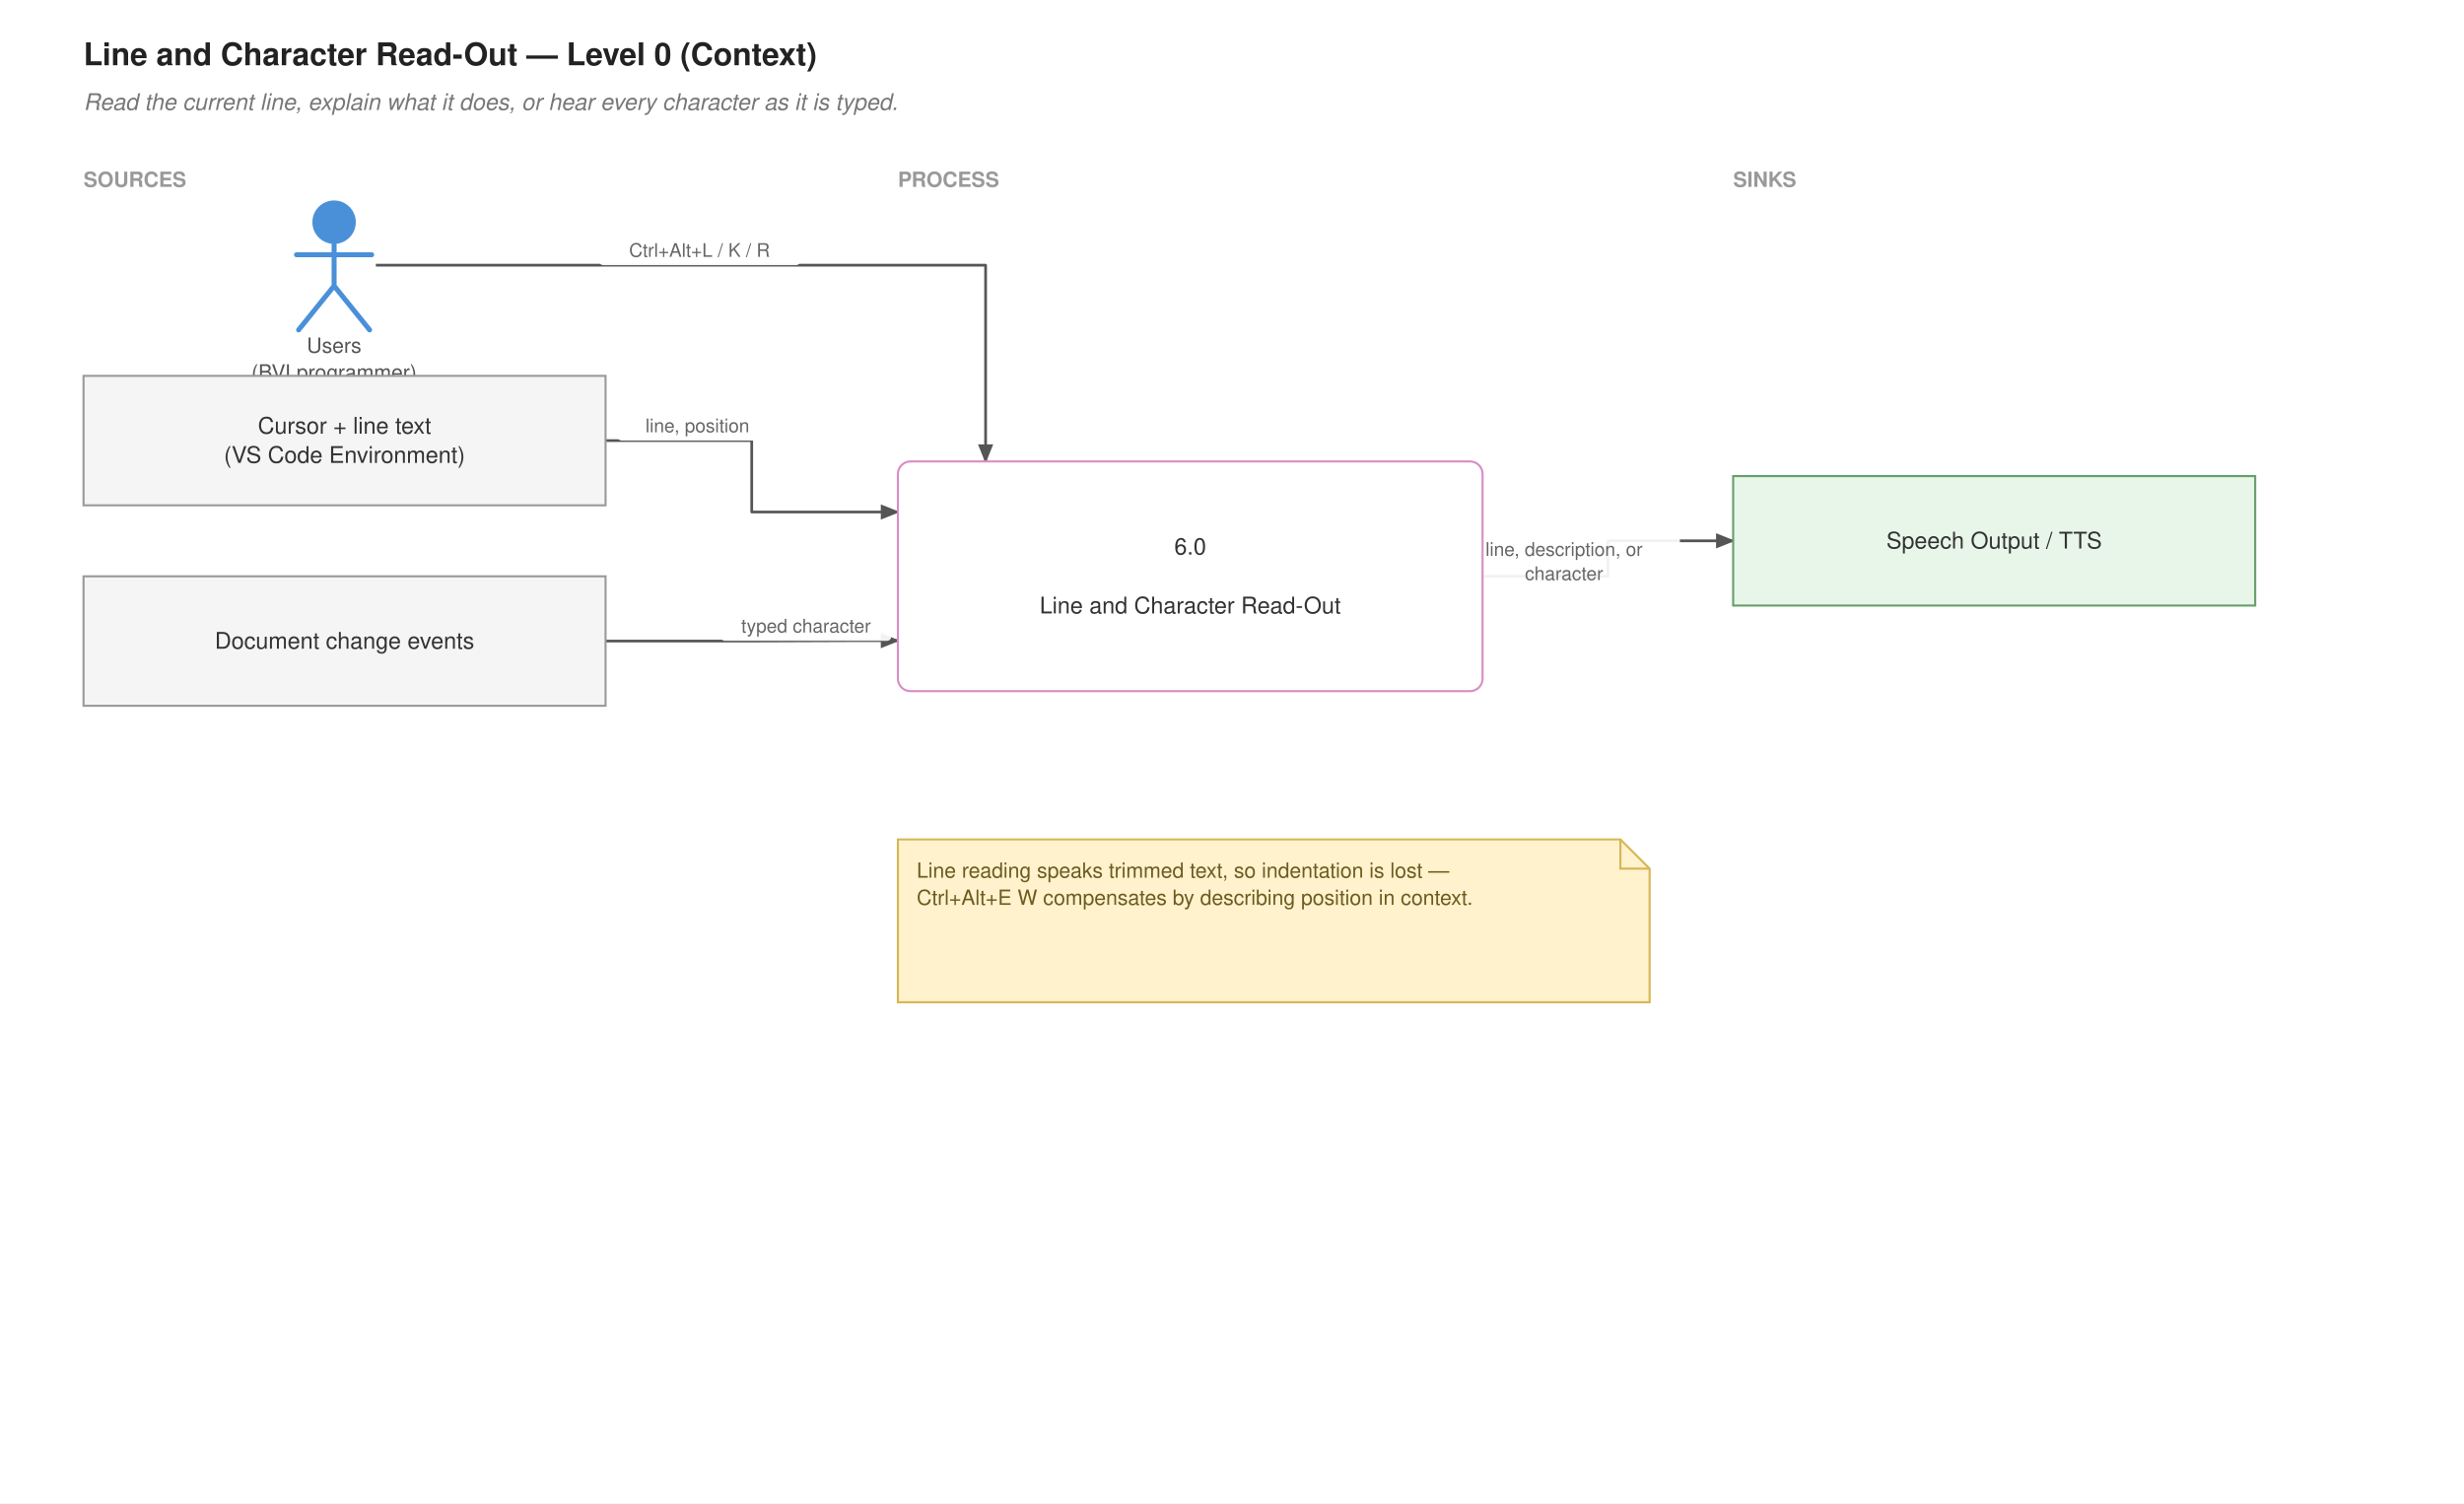
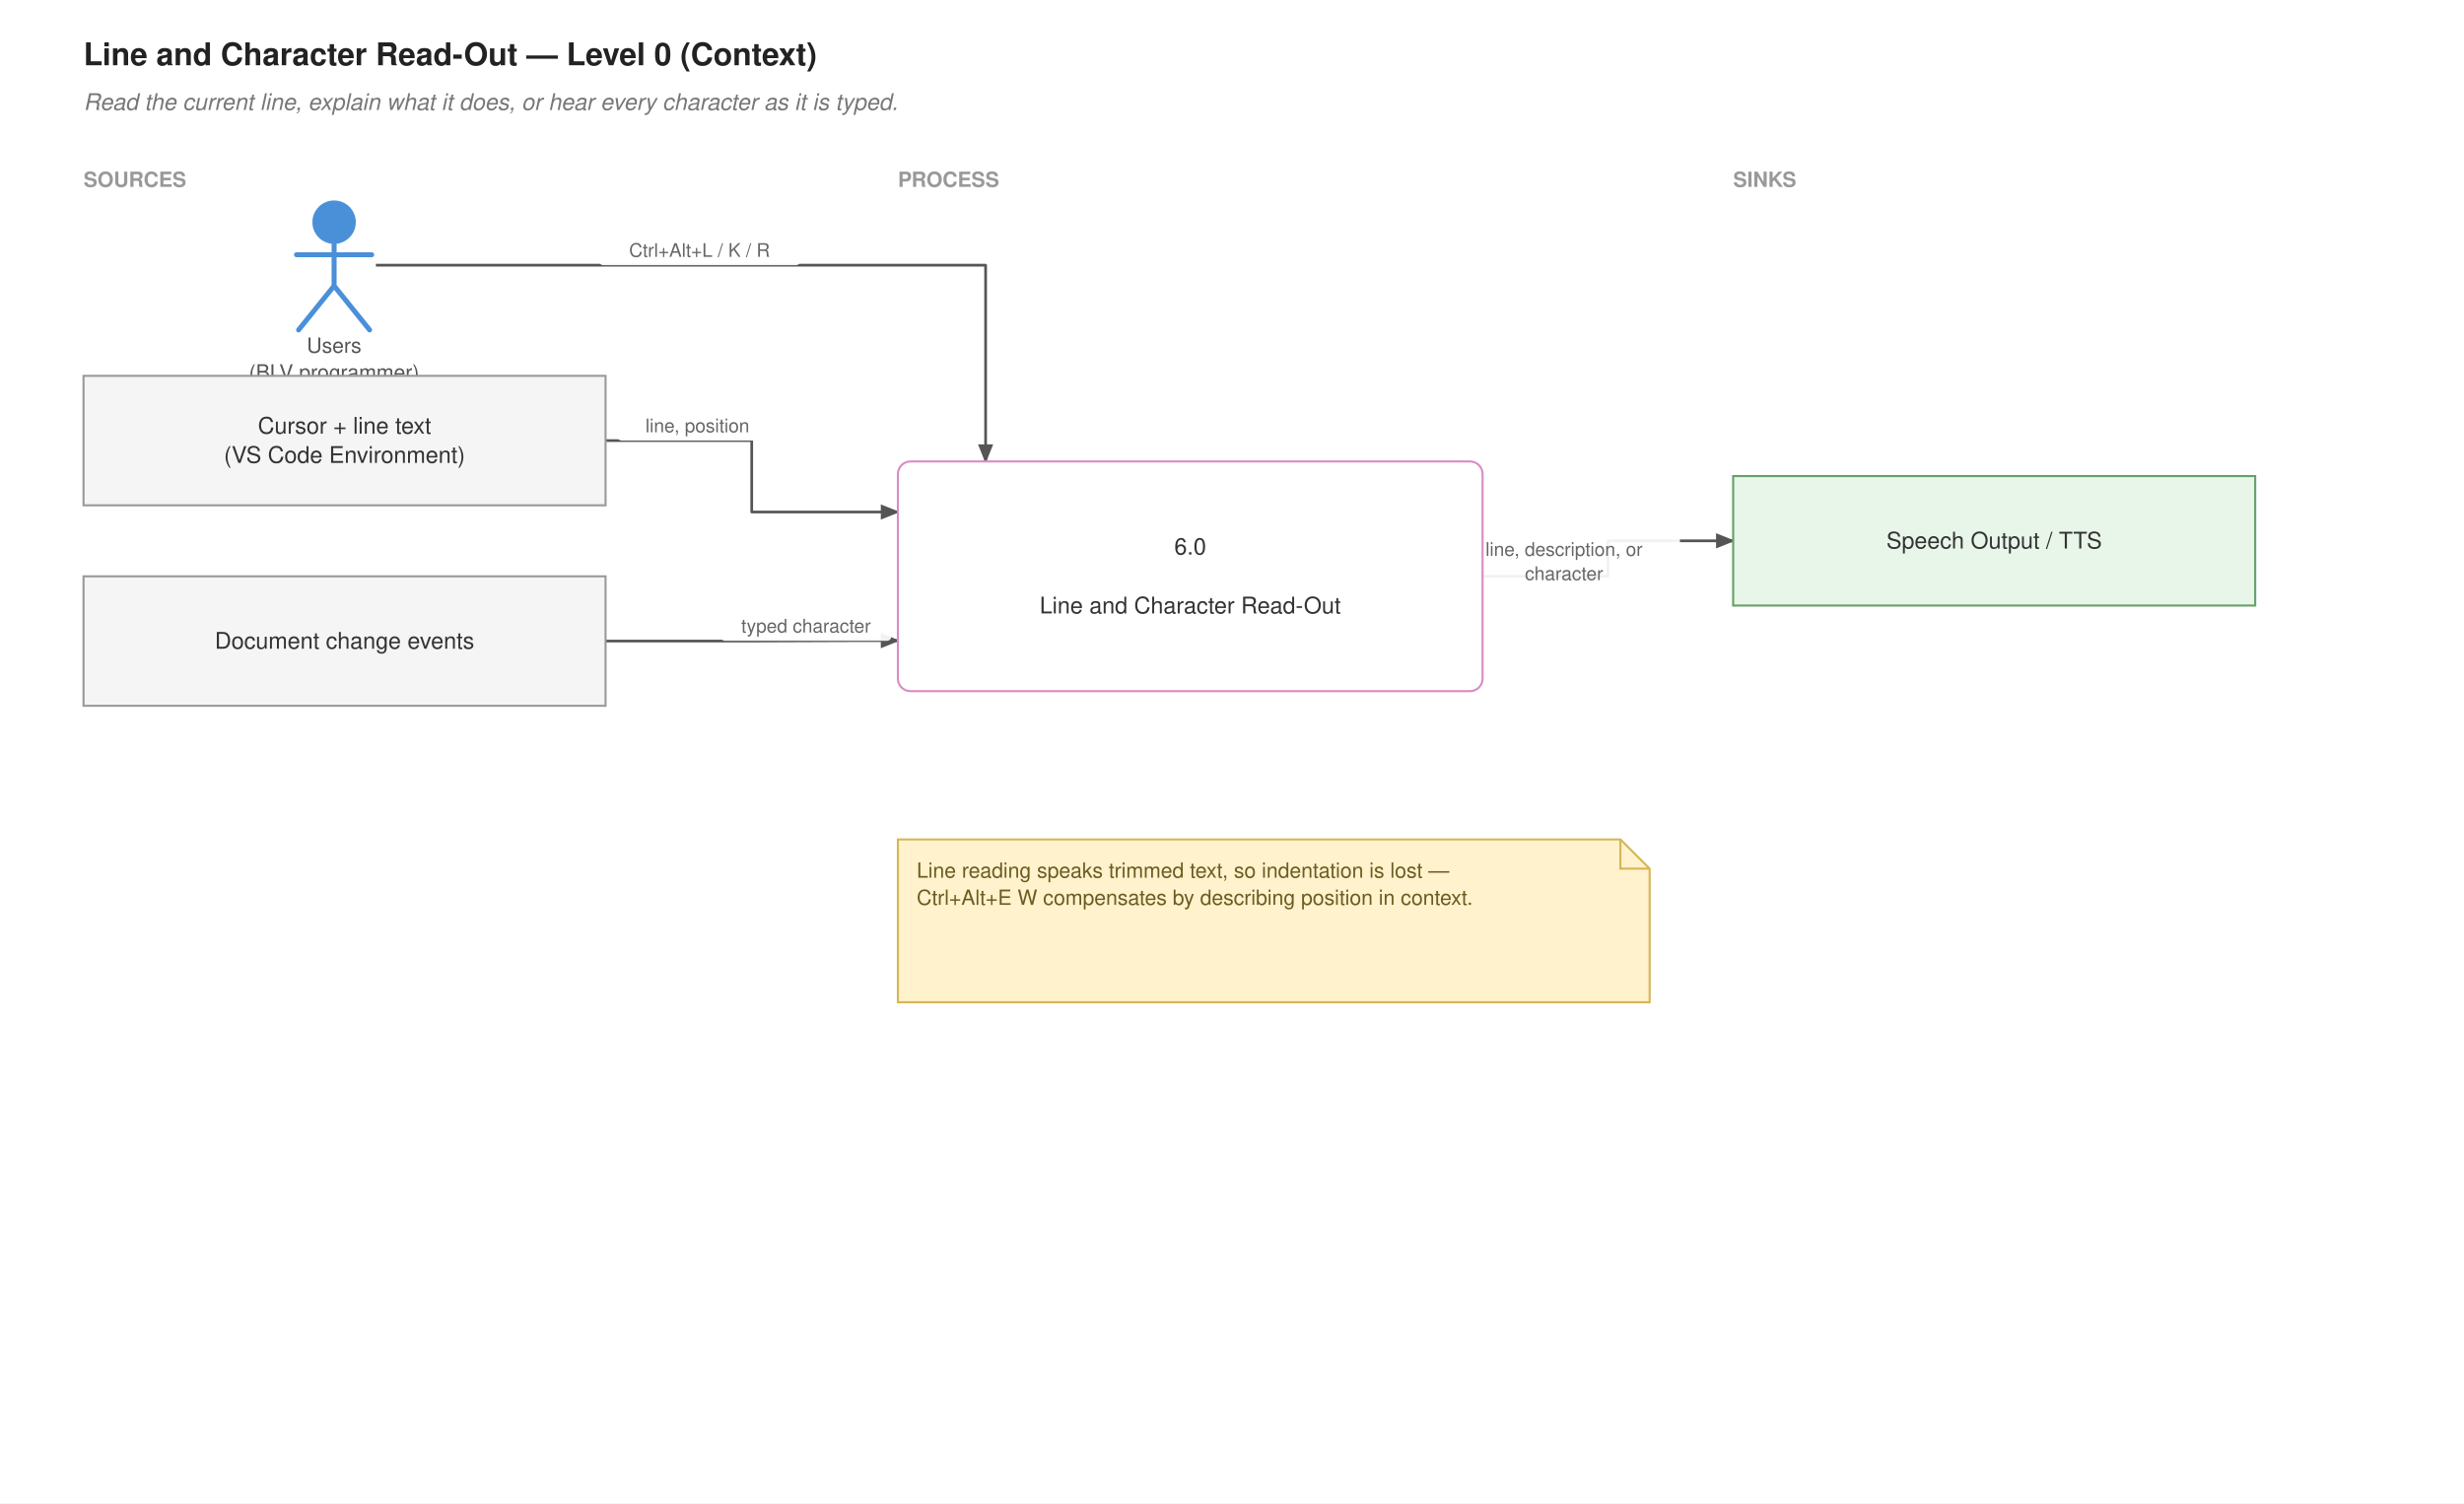
<svg xmlns="http://www.w3.org/2000/svg" width="1180" height="720" viewBox="0 0 1180 720" role="img">
  <defs>
    <marker id="arrow" viewBox="0 0 10 10" refX="9" refY="5" markerWidth="7" markerHeight="7" orient="auto-start-reverse">
      <path d="M 0 1 L 10 5 L 0 9 z" fill="#555555" />
    </marker>
  </defs>
  <rect width="100%" height="100%" fill="#ffffff" />
  <path d="M 180.0 127.0 L 198.0 127.0 L 472.0 127.0 L 472.0 203.0 L 472.0 221.0" fill="none" stroke="#555555" stroke-width="1.3" stroke-linejoin="round" marker-end="url(#arrow)" />
  <rect x="286.9" y="113.0" width="96.3" height="14.0" rx="2" fill="#ffffff" fill-opacity="0.92" stroke="none" />
  <text x="335.0" y="120.0" font-family="-apple-system,BlinkMacSystemFont,'Segoe UI',Helvetica,Arial,sans-serif" font-size="9" font-weight="normal" fill="#666666" text-anchor="middle" dominant-baseline="middle">Ctrl+Alt+L / K / R</text>
  <path d="M 290.0 211.0 L 308.0 211.0 L 360.0 211.0 L 360.0 245.2 L 412.0 245.2 L 430.0 245.2" fill="none" stroke="#555555" stroke-width="1.3" stroke-linejoin="round" marker-end="url(#arrow)" />
  <rect x="295.7" y="197.0" width="76.7" height="14.0" rx="2" fill="#ffffff" fill-opacity="0.92" stroke="none" />
  <text x="334.0" y="204.0" font-family="-apple-system,BlinkMacSystemFont,'Segoe UI',Helvetica,Arial,sans-serif" font-size="9" font-weight="normal" fill="#666666" text-anchor="middle" dominant-baseline="middle">line, position</text>
  <path d="M 290.0 307.0 L 308.0 307.0 L 360.0 307.0 L 412.0 306.8 L 430.0 306.8" fill="none" stroke="#555555" stroke-width="1.3" stroke-linejoin="round" marker-end="url(#arrow)" />
  <rect x="345.2" y="292.9" width="81.6" height="14.0" rx="2" fill="#ffffff" fill-opacity="0.92" stroke="none" />
  <text x="386.0" y="299.9" font-family="-apple-system,BlinkMacSystemFont,'Segoe UI',Helvetica,Arial,sans-serif" font-size="9" font-weight="normal" fill="#666666" text-anchor="middle" dominant-baseline="middle">typed character</text>
  <path d="M 710.0 276.0 L 728.0 276.0 L 770.0 276.0 L 770.0 259.0 L 812.0 259.0 L 830.0 259.0" fill="none" stroke="#555555" stroke-width="1.3" stroke-linejoin="round" marker-end="url(#arrow)" />
  <rect x="693.5" y="256.5" width="111.0" height="25.0" rx="2" fill="#ffffff" fill-opacity="0.92" stroke="none" />
  <text x="749.0" y="263.2" font-family="-apple-system,BlinkMacSystemFont,'Segoe UI',Helvetica,Arial,sans-serif" font-size="9" font-weight="normal" fill="#666666" text-anchor="middle" dominant-baseline="middle">line, description, or</text>
  <text x="749.0" y="274.8" font-family="-apple-system,BlinkMacSystemFont,'Segoe UI',Helvetica,Arial,sans-serif" font-size="9" font-weight="normal" fill="#666666" text-anchor="middle" dominant-baseline="middle">character</text>
  <text x="40.0" y="26.0" font-family="-apple-system,BlinkMacSystemFont,'Segoe UI',Helvetica,Arial,sans-serif" font-size="15.0" font-weight="bold" font-style="normal" fill="#222222" dominant-baseline="middle">Line and Character Read-Out — Level 0 (Context)</text>
  <text x="40.0" y="49.0" font-family="-apple-system,BlinkMacSystemFont,'Segoe UI',Helvetica,Arial,sans-serif" font-size="11.0" font-weight="normal" font-style="italic" fill="#777777" dominant-baseline="middle">Read the current line, explain what it does, or hear every character as it is typed.</text>
  <text x="40.0" y="86.0" font-family="-apple-system,BlinkMacSystemFont,'Segoe UI',Helvetica,Arial,sans-serif" font-size="10.0" font-weight="bold" font-style="normal" fill="#999999" dominant-baseline="middle">SOURCES</text>
  <text x="430.0" y="86.0" font-family="-apple-system,BlinkMacSystemFont,'Segoe UI',Helvetica,Arial,sans-serif" font-size="10.0" font-weight="bold" font-style="normal" fill="#999999" dominant-baseline="middle">PROCESS</text>
  <text x="830.0" y="86.0" font-family="-apple-system,BlinkMacSystemFont,'Segoe UI',Helvetica,Arial,sans-serif" font-size="10.0" font-weight="bold" font-style="normal" fill="#999999" dominant-baseline="middle">SINKS</text>
  <circle cx="160.0" cy="106.4" r="10.4" fill="#4a90d9" />
  <path d="M 160.0 116.8 V 136.9 M 142.0 122.0 H 178.0 M 160.0 136.9 L 143.0 158.0 M 160.0 136.9 L 177.0 158.0" stroke="#4a90d9" stroke-width="2.4" fill="none" stroke-linecap="round" />
  <text x="160.0" y="165.6" font-family="-apple-system,BlinkMacSystemFont,'Segoe UI',Helvetica,Arial,sans-serif" font-size="10" font-weight="normal" fill="#555555" text-anchor="middle" dominant-baseline="middle">Users</text>
-   <text x="160.0" y="178.4" font-family="-apple-system,BlinkMacSystemFont,'Segoe UI',Helvetica,Arial,sans-serif" font-size="10" font-weight="normal" fill="#555555" text-anchor="middle" dominant-baseline="middle">(BVI programmer)</text>
+   <text x="160.0" y="178.4" font-family="-apple-system,BlinkMacSystemFont,'Segoe UI',Helvetica,Arial,sans-serif" font-size="10" font-weight="normal" fill="#555555" text-anchor="middle" dominant-baseline="middle">(BLV programmer)</text>
  <rect x="40.0" y="180.0" width="250.0" height="62.0" rx="0" fill="#f5f5f5" stroke="#9a9a9a" />
  <text x="165.0" y="204.0" font-family="-apple-system,BlinkMacSystemFont,'Segoe UI',Helvetica,Arial,sans-serif" font-size="11.0" font-weight="normal" fill="#333333" text-anchor="middle" dominant-baseline="middle">Cursor + line text</text>
  <text x="165.0" y="218.0" font-family="-apple-system,BlinkMacSystemFont,'Segoe UI',Helvetica,Arial,sans-serif" font-size="11.0" font-weight="normal" fill="#333333" text-anchor="middle" dominant-baseline="middle">(VS Code Environment)</text>
  <rect x="40.0" y="276.0" width="250.0" height="62.0" rx="0" fill="#f5f5f5" stroke="#9a9a9a" />
  <text x="165.0" y="307.0" font-family="-apple-system,BlinkMacSystemFont,'Segoe UI',Helvetica,Arial,sans-serif" font-size="11.0" font-weight="normal" fill="#333333" text-anchor="middle" dominant-baseline="middle">Document change events</text>
  <rect x="430.0" y="221.0" width="280.0" height="110.0" rx="6" fill="#ffffff" stroke="#d98cc4" />
  <text x="570.0" y="261.9" font-family="-apple-system,BlinkMacSystemFont,'Segoe UI',Helvetica,Arial,sans-serif" font-size="11.0" font-weight="normal" fill="#333333" text-anchor="middle" dominant-baseline="middle">6.0</text>
  <text x="570.0" y="290.1" font-family="-apple-system,BlinkMacSystemFont,'Segoe UI',Helvetica,Arial,sans-serif" font-size="11.0" font-weight="normal" fill="#333333" text-anchor="middle" dominant-baseline="middle">Line and Character Read-Out</text>
  <rect x="830.0" y="228.0" width="250.0" height="62.0" rx="0" fill="#e8f5e9" stroke="#66a06a" />
  <text x="955.0" y="259.0" font-family="-apple-system,BlinkMacSystemFont,'Segoe UI',Helvetica,Arial,sans-serif" font-size="11.0" font-weight="normal" fill="#333333" text-anchor="middle" dominant-baseline="middle">Speech Output / TTS</text>
  <path d="M 430.0 402.0 H 776.0 L 790.0 416.0 V 480.0 H 430.0 Z" fill="#fff2cc" stroke="#d6b656" />
  <path d="M 776.0 402.0 V 416.0 H 790.0" fill="none" stroke="#d6b656" />
  <text x="439.0" y="417.0" font-family="-apple-system,BlinkMacSystemFont,'Segoe UI',Helvetica,Arial,sans-serif" font-size="10.0" fill="#6b5c22" dominant-baseline="middle">Line reading speaks trimmed text, so indentation is lost —</text>
  <text x="439.0" y="430.0" font-family="-apple-system,BlinkMacSystemFont,'Segoe UI',Helvetica,Arial,sans-serif" font-size="10.0" fill="#6b5c22" dominant-baseline="middle">Ctrl+Alt+E W compensates by describing position in context.</text>
</svg>
